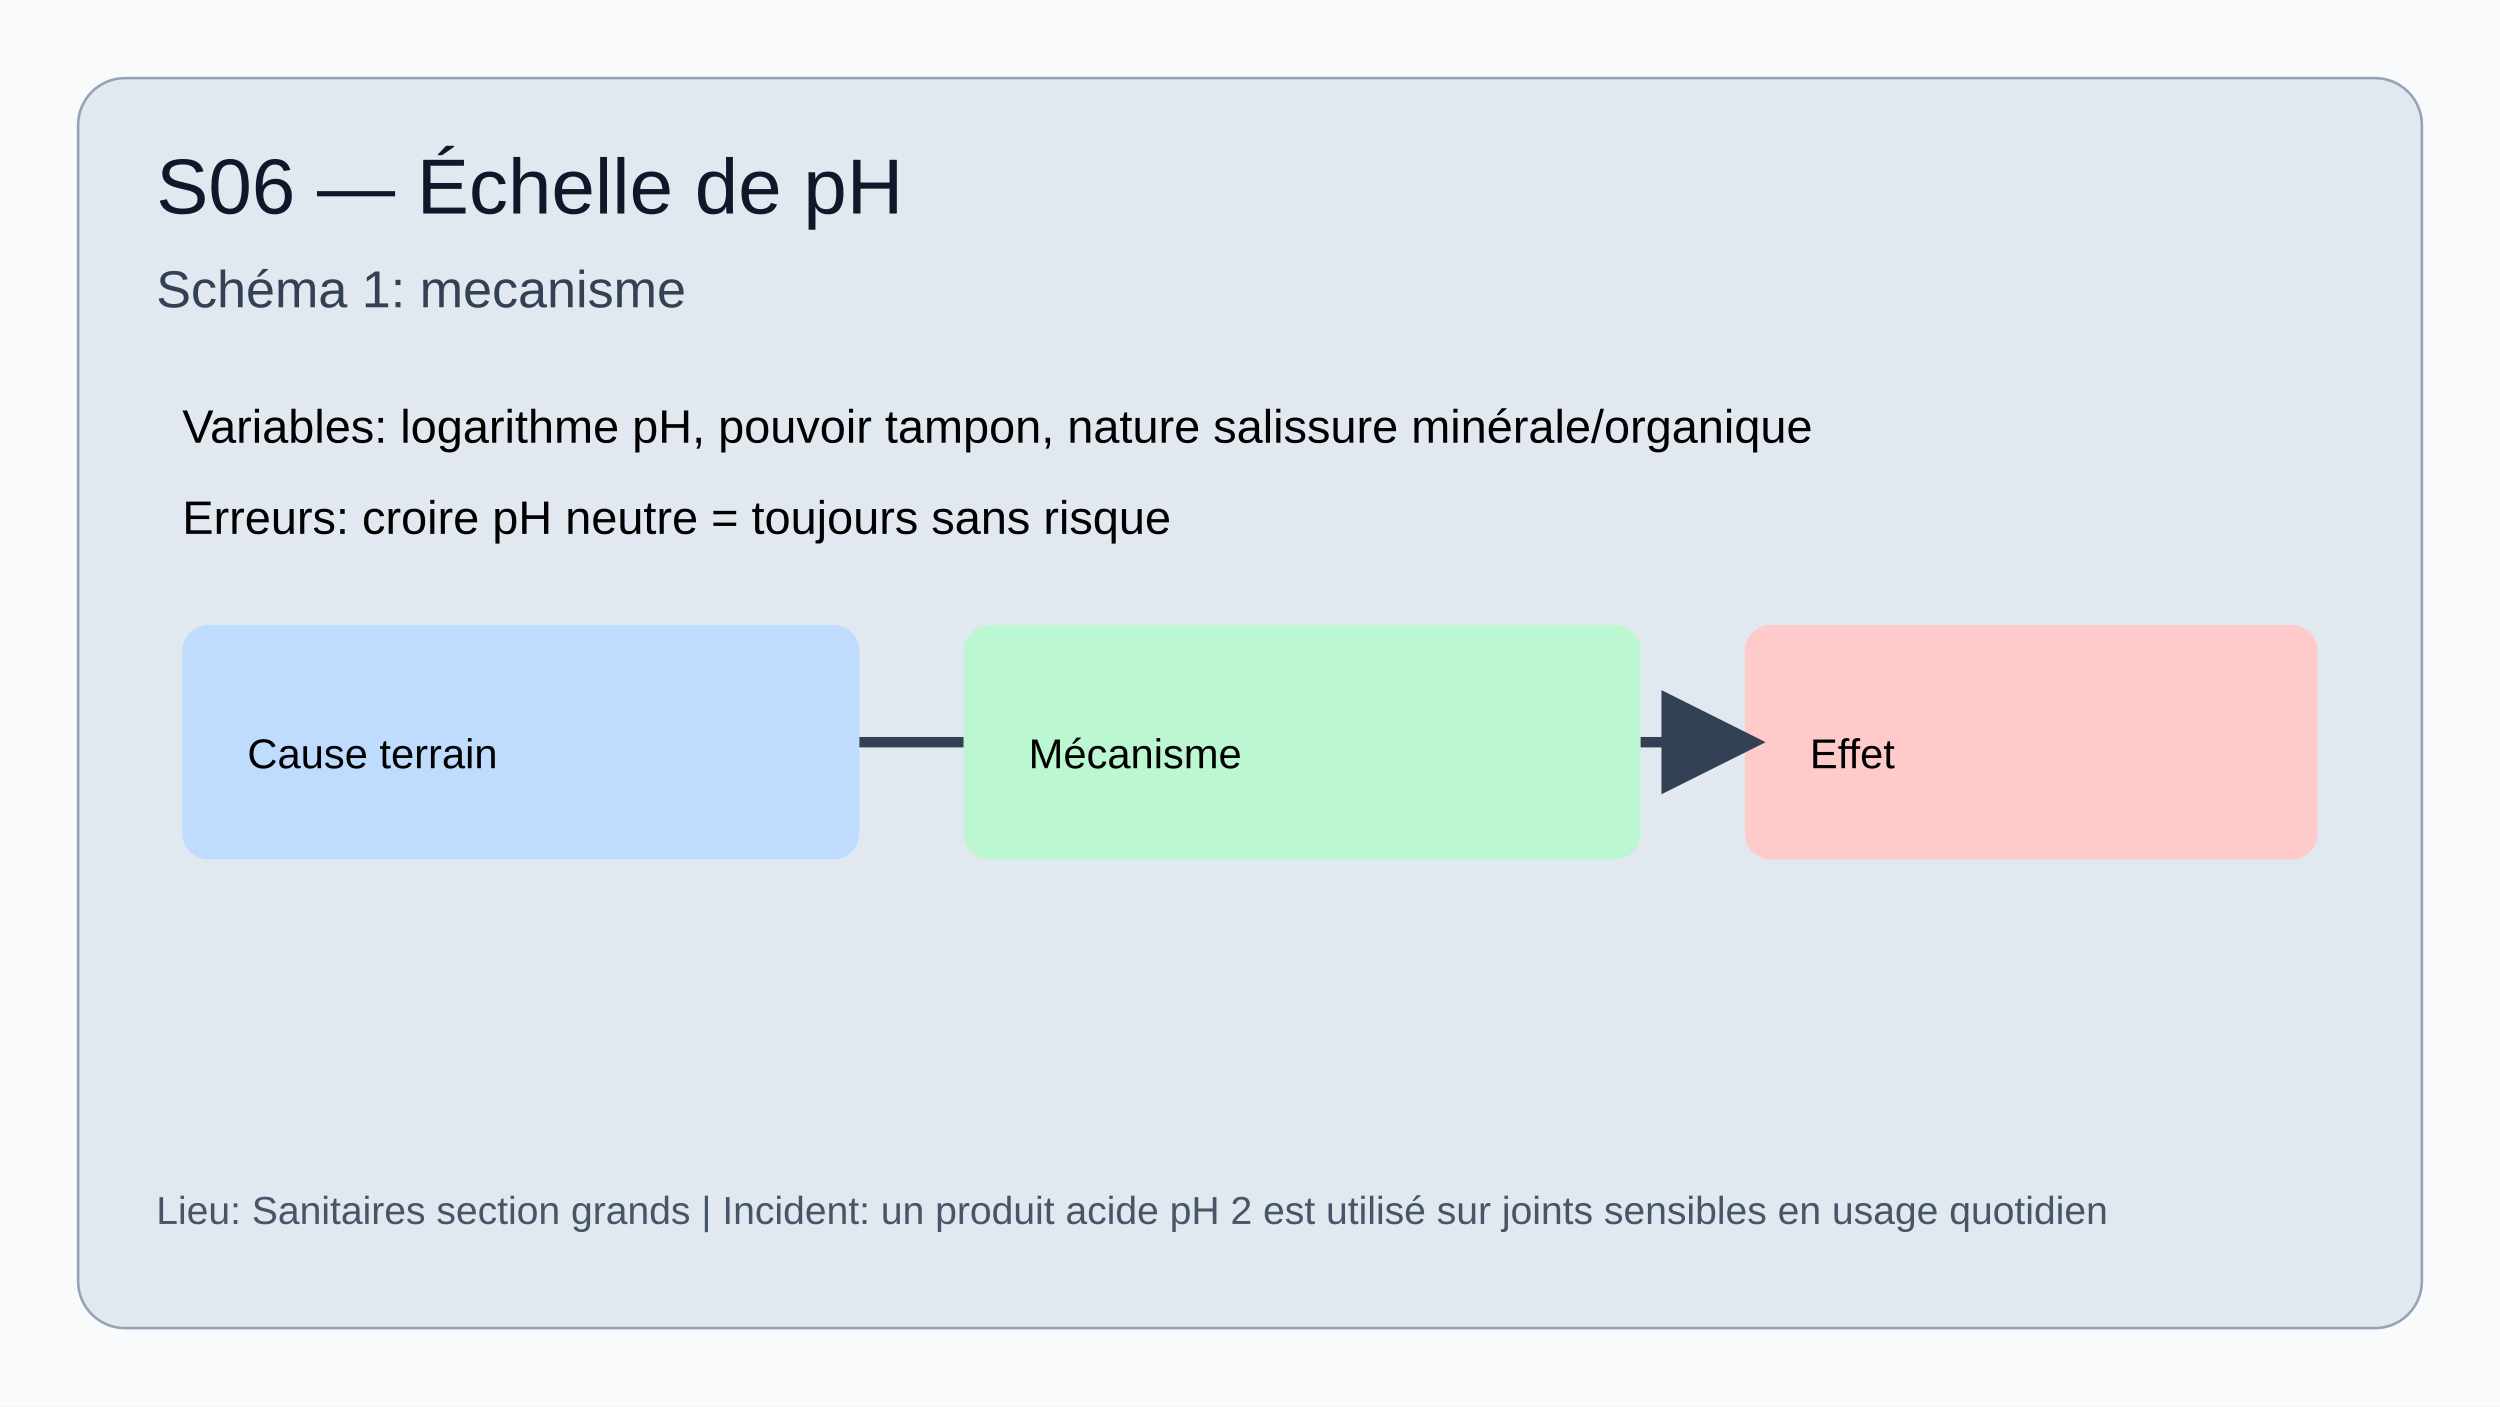
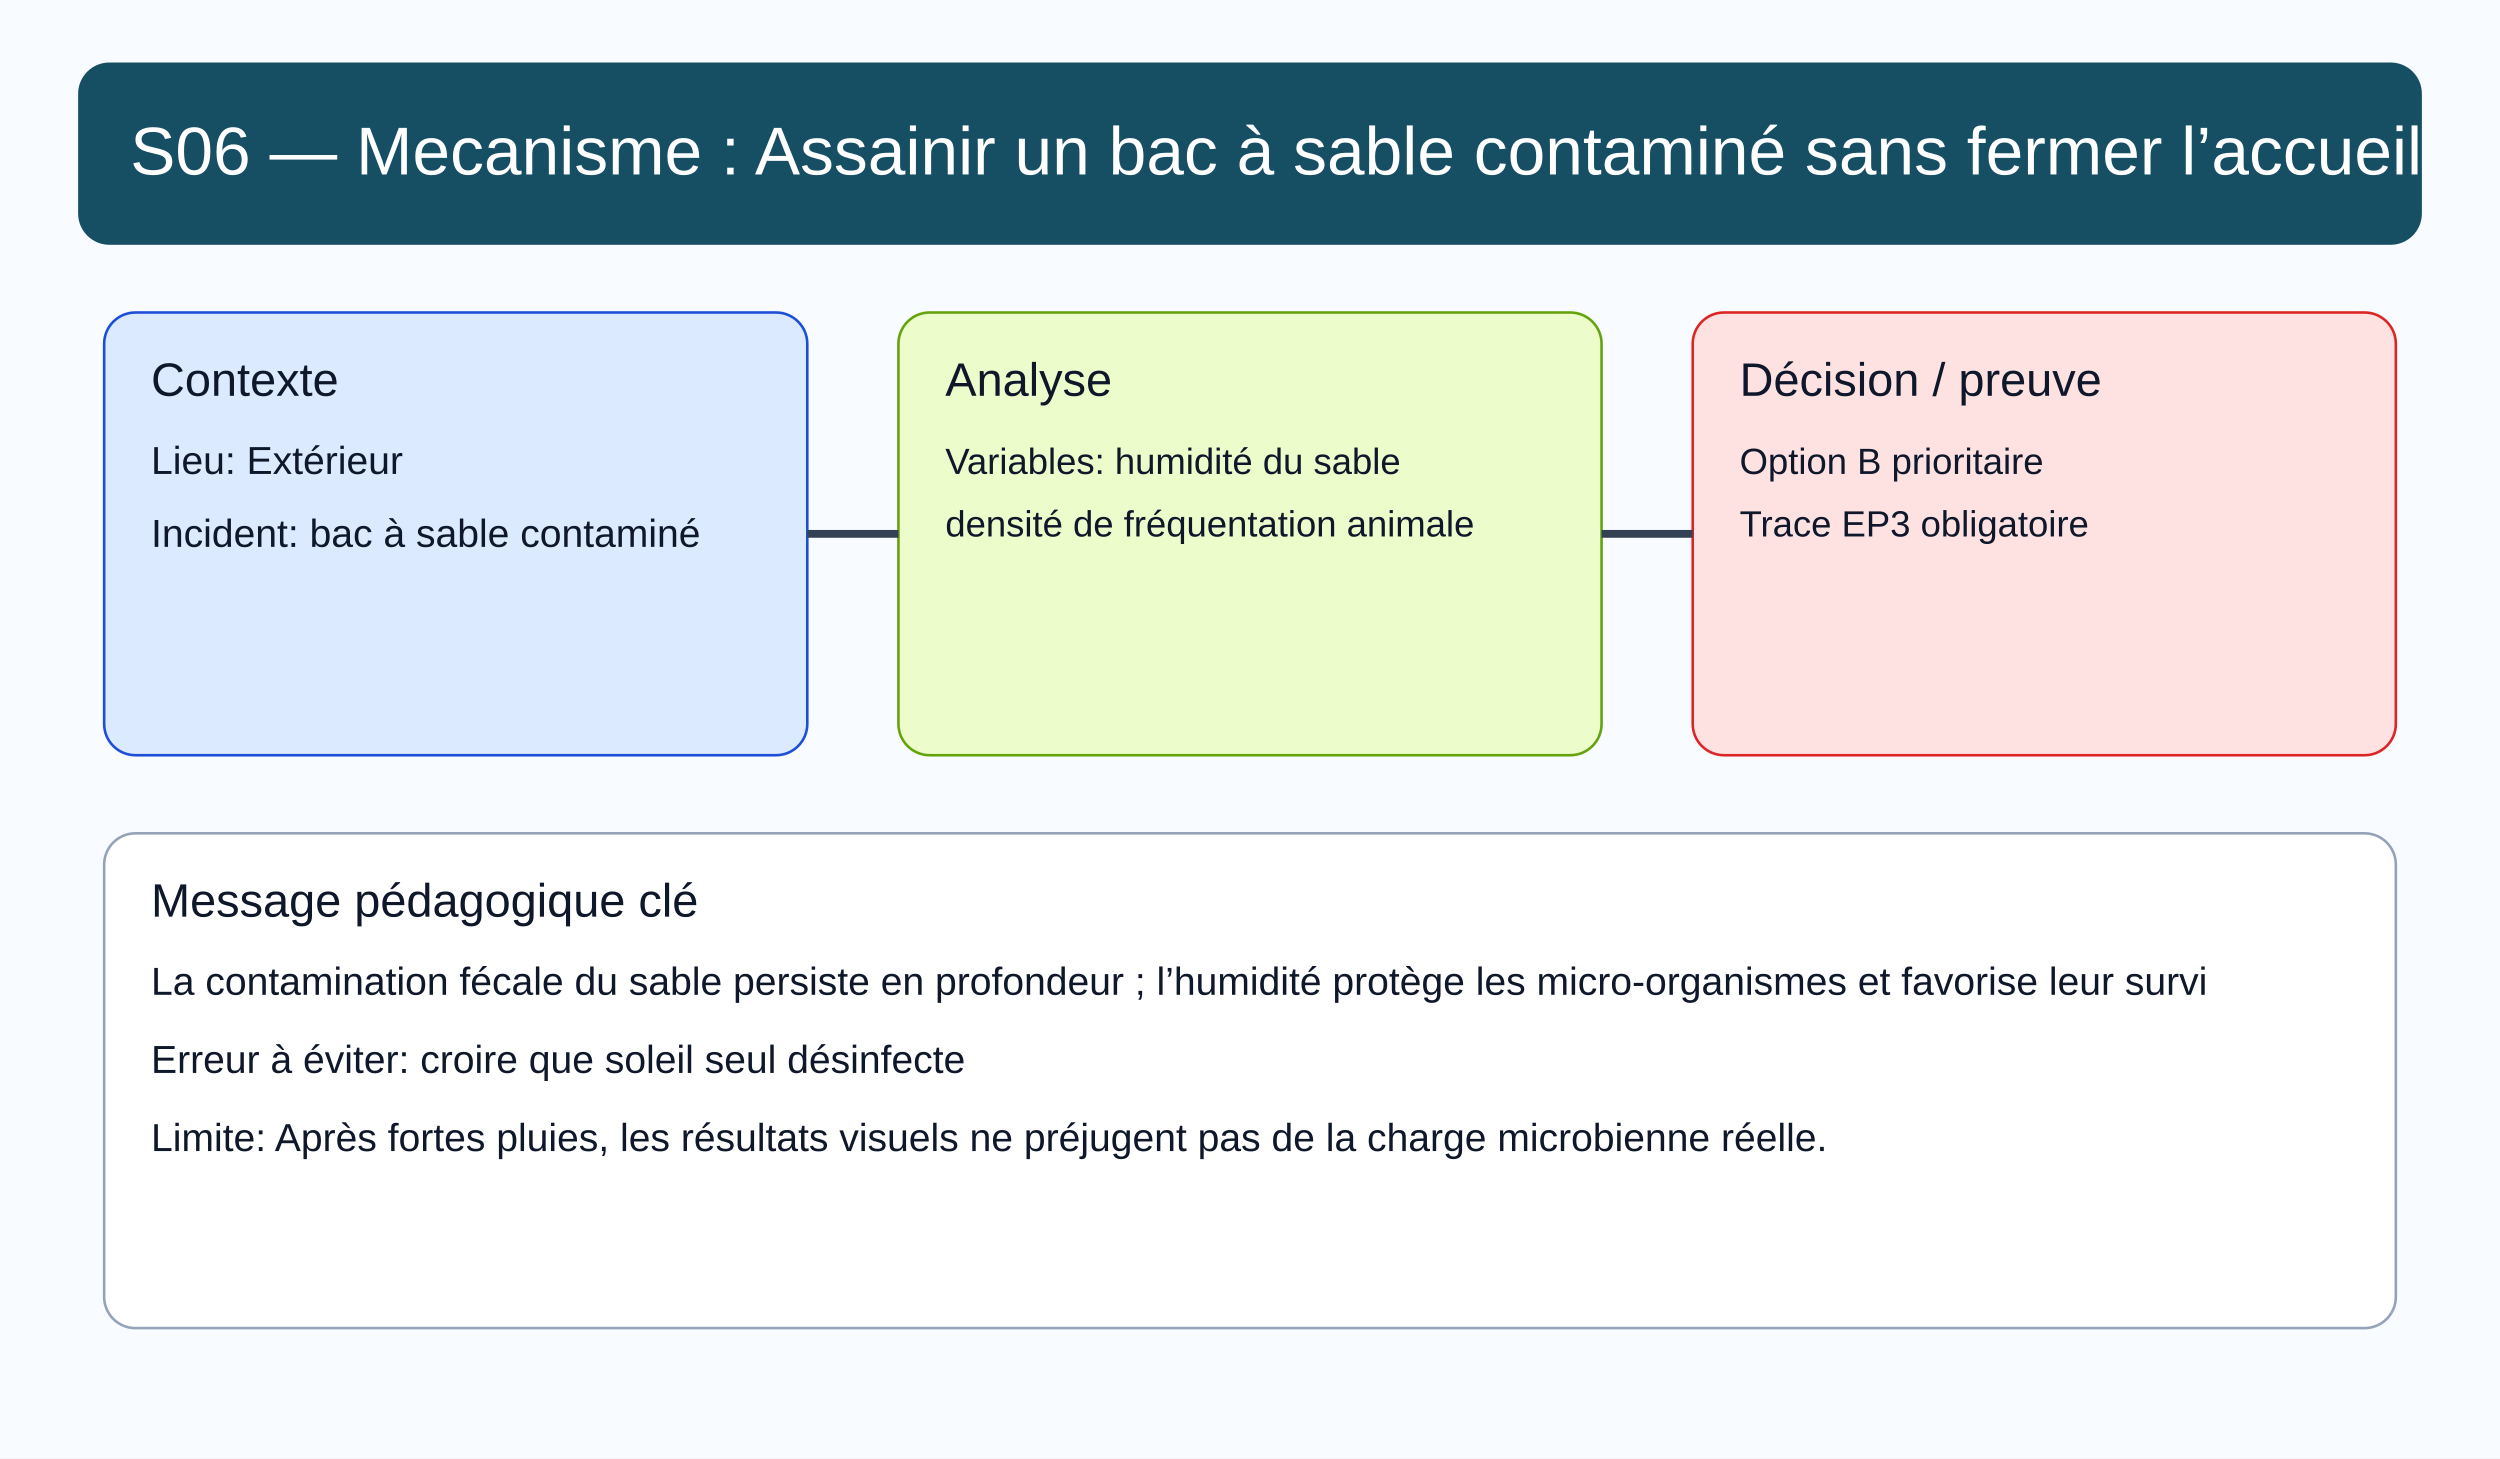
- <svg xmlns="http://www.w3.org/2000/svg" viewBox="0 0 960 540">
-   <rect width="960" height="540" fill="#f8fafc" />
-   <rect x="30" y="30" width="900" height="480" rx="18" fill="#e2e8f0" stroke="#94a3b8" />
-   <text x="60" y="82" font-size="30" font-family="Arial" fill="#0f172a">S06 — Échelle de pH</text>
-   <text x="60" y="118" font-size="20" font-family="Arial" fill="#334155">Schéma 1: mecanisme</text>
-   <text x="70" y="170" font-size="18" font-family="Arial">Variables: logarithme pH, pouvoir tampon, nature salissure minérale/organique</text>
-   <text x="70" y="205" font-size="18" font-family="Arial">Erreurs: croire pH neutre = toujours sans risque</text>
-   <rect x="70" y="240" width="260" height="90" rx="10" fill="#bfdbfe" />
-   <text x="95" y="295" font-size="16" font-family="Arial">Cause terrain</text>
-   <rect x="370" y="240" width="260" height="90" rx="10" fill="#bbf7d0" />
-   <text x="395" y="295" font-size="16" font-family="Arial">Mécanisme</text>
-   <rect x="670" y="240" width="220" height="90" rx="10" fill="#fecaca" />
-   <text x="695" y="295" font-size="16" font-family="Arial">Effet</text>
-   <path d="M330 285h40M630 285h40" stroke="#334155" stroke-width="4" marker-end="url(#a)" />
-   <text x="60" y="470" font-size="15" font-family="Arial" fill="#475569">Lieu: Sanitaires section grands | Incident: un produit acide pH 2 est utilisé sur joints sensibles en usage quotidien</text>
-   <defs>
-     <marker id="a" markerWidth="10" markerHeight="10" refX="8" refY="5" orient="auto">
-       <polygon points="0,0 10,5 0,10" fill="#334155" />
-     </marker>
-   </defs>
+ <svg xmlns="http://www.w3.org/2000/svg" width="960" height="560" viewBox="0 0 960 560">
+   <rect width="960" height="560" fill="#f8fbff" />
+   <rect x="30" y="24" width="900" height="70" rx="12" fill="#164e63" />
+   <text x="50" y="67" font-size="26" fill="#fff" font-family="Arial">S06 — Mecanisme : Assainir un bac à sable contaminé sans fermer l’accueil</text>
+   <rect x="40" y="120" width="270" height="170" rx="12" fill="#dbeafe" stroke="#1d4ed8" />
+   <text x="58" y="152" font-size="18" fill="#0f172a" font-family="Arial">Contexte</text>
+   <text x="58" y="182" font-size="15" fill="#0f172a" font-family="Arial">Lieu: Extérieur</text>
+   <text x="58" y="210" font-size="15" fill="#0f172a" font-family="Arial">Incident: bac à sable contaminé</text>
+   <rect x="345" y="120" width="270" height="170" rx="12" fill="#ecfccb" stroke="#65a30d" />
+   <text x="363" y="152" font-size="18" fill="#0f172a" font-family="Arial">Analyse</text>
+   <text x="363" y="182" font-size="14" fill="#0f172a" font-family="Arial">Variables: humidité du sable</text>
+   <text x="363" y="206" font-size="14" fill="#0f172a" font-family="Arial">densité de fréquentation animale</text>
+   <rect x="650" y="120" width="270" height="170" rx="12" fill="#fee2e2" stroke="#dc2626" />
+   <text x="668" y="152" font-size="18" fill="#0f172a" font-family="Arial">Décision / preuve</text>
+   <text x="668" y="182" font-size="14" fill="#0f172a" font-family="Arial">Option B prioritaire</text>
+   <text x="668" y="206" font-size="14" fill="#0f172a" font-family="Arial">Trace EP3 obligatoire</text>
+   <line x1="310" y1="205" x2="345" y2="205" stroke="#334155" stroke-width="3" />
+   <line x1="615" y1="205" x2="650" y2="205" stroke="#334155" stroke-width="3" />
+   <rect x="40" y="320" width="880" height="190" rx="12" fill="#ffffff" stroke="#94a3b8" />
+   <text x="58" y="352" font-size="18" fill="#0f172a" font-family="Arial">Message pédagogique clé</text>
+   <text x="58" y="382" font-size="15" fill="#0f172a" font-family="Arial">La contamination fécale du sable persiste en profondeur ; l’humidité protège les micro-organismes et favorise leur survi</text>
+   <text x="58" y="412" font-size="15" fill="#0f172a" font-family="Arial">Erreur à éviter: croire que soleil seul désinfecte</text>
+   <text x="58" y="442" font-size="15" fill="#0f172a" font-family="Arial">Limite: Après fortes pluies, les résultats visuels ne préjugent pas de la charge microbienne réelle.</text>
</svg>
